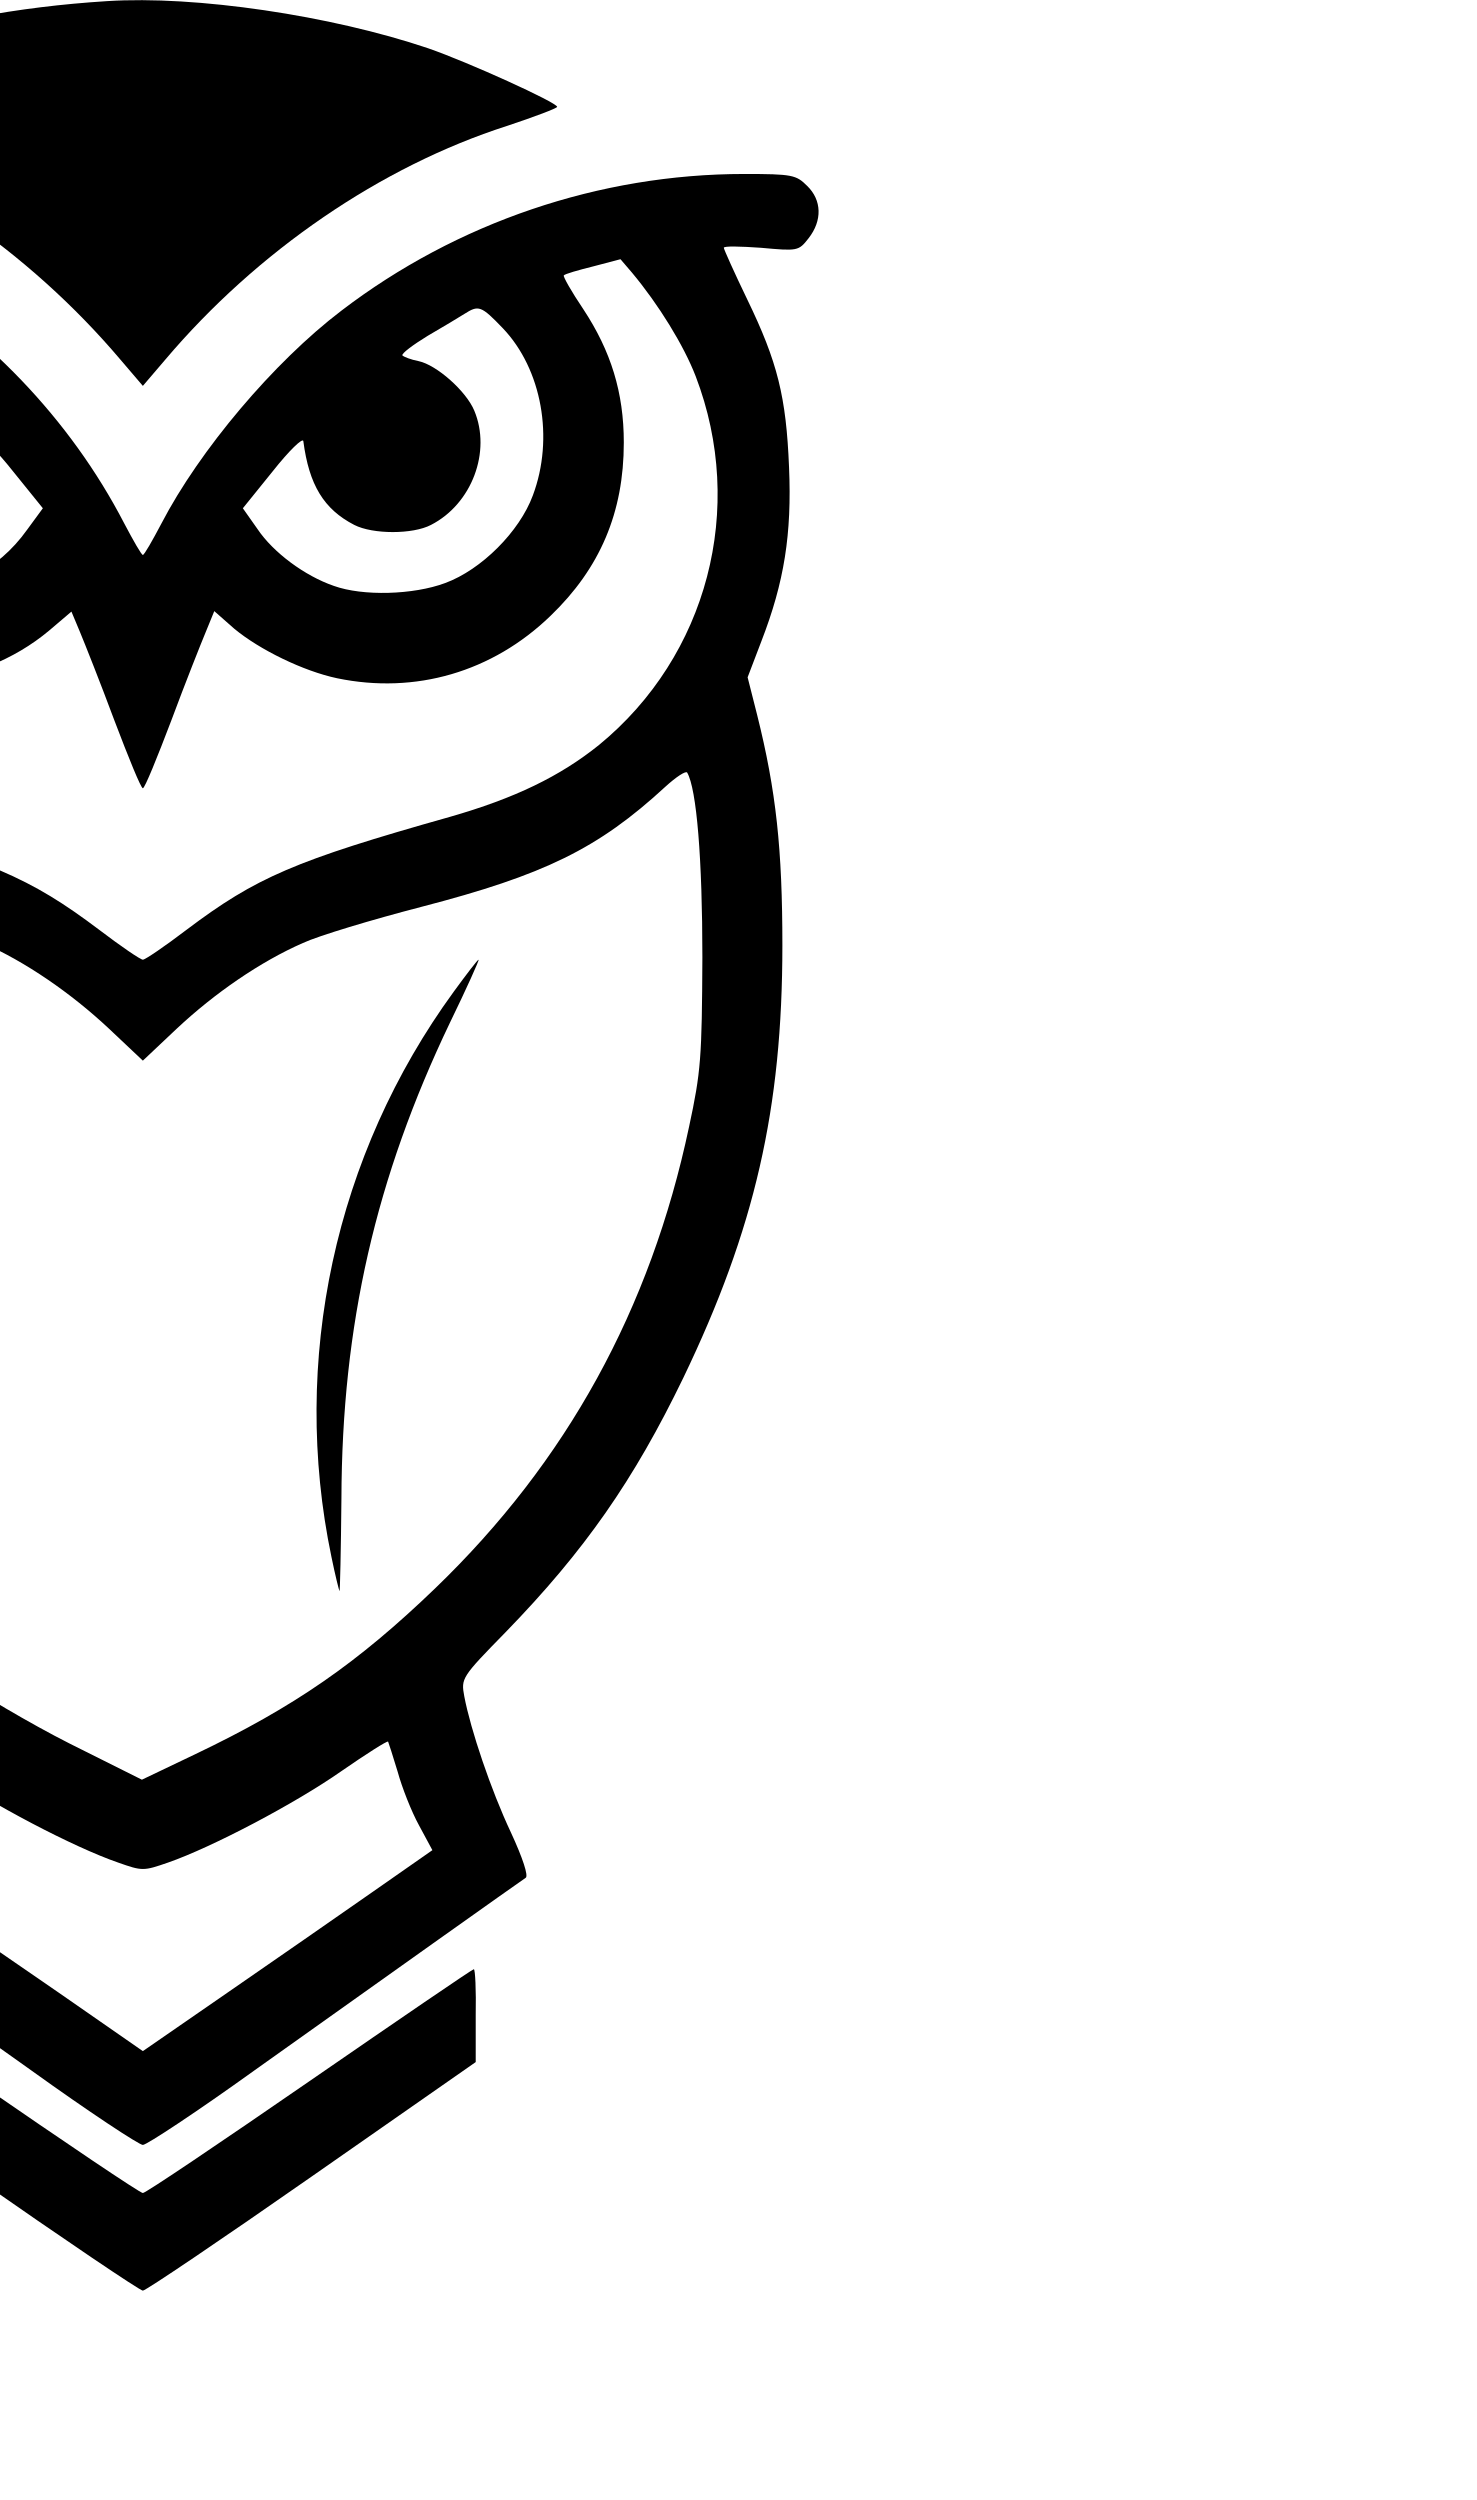
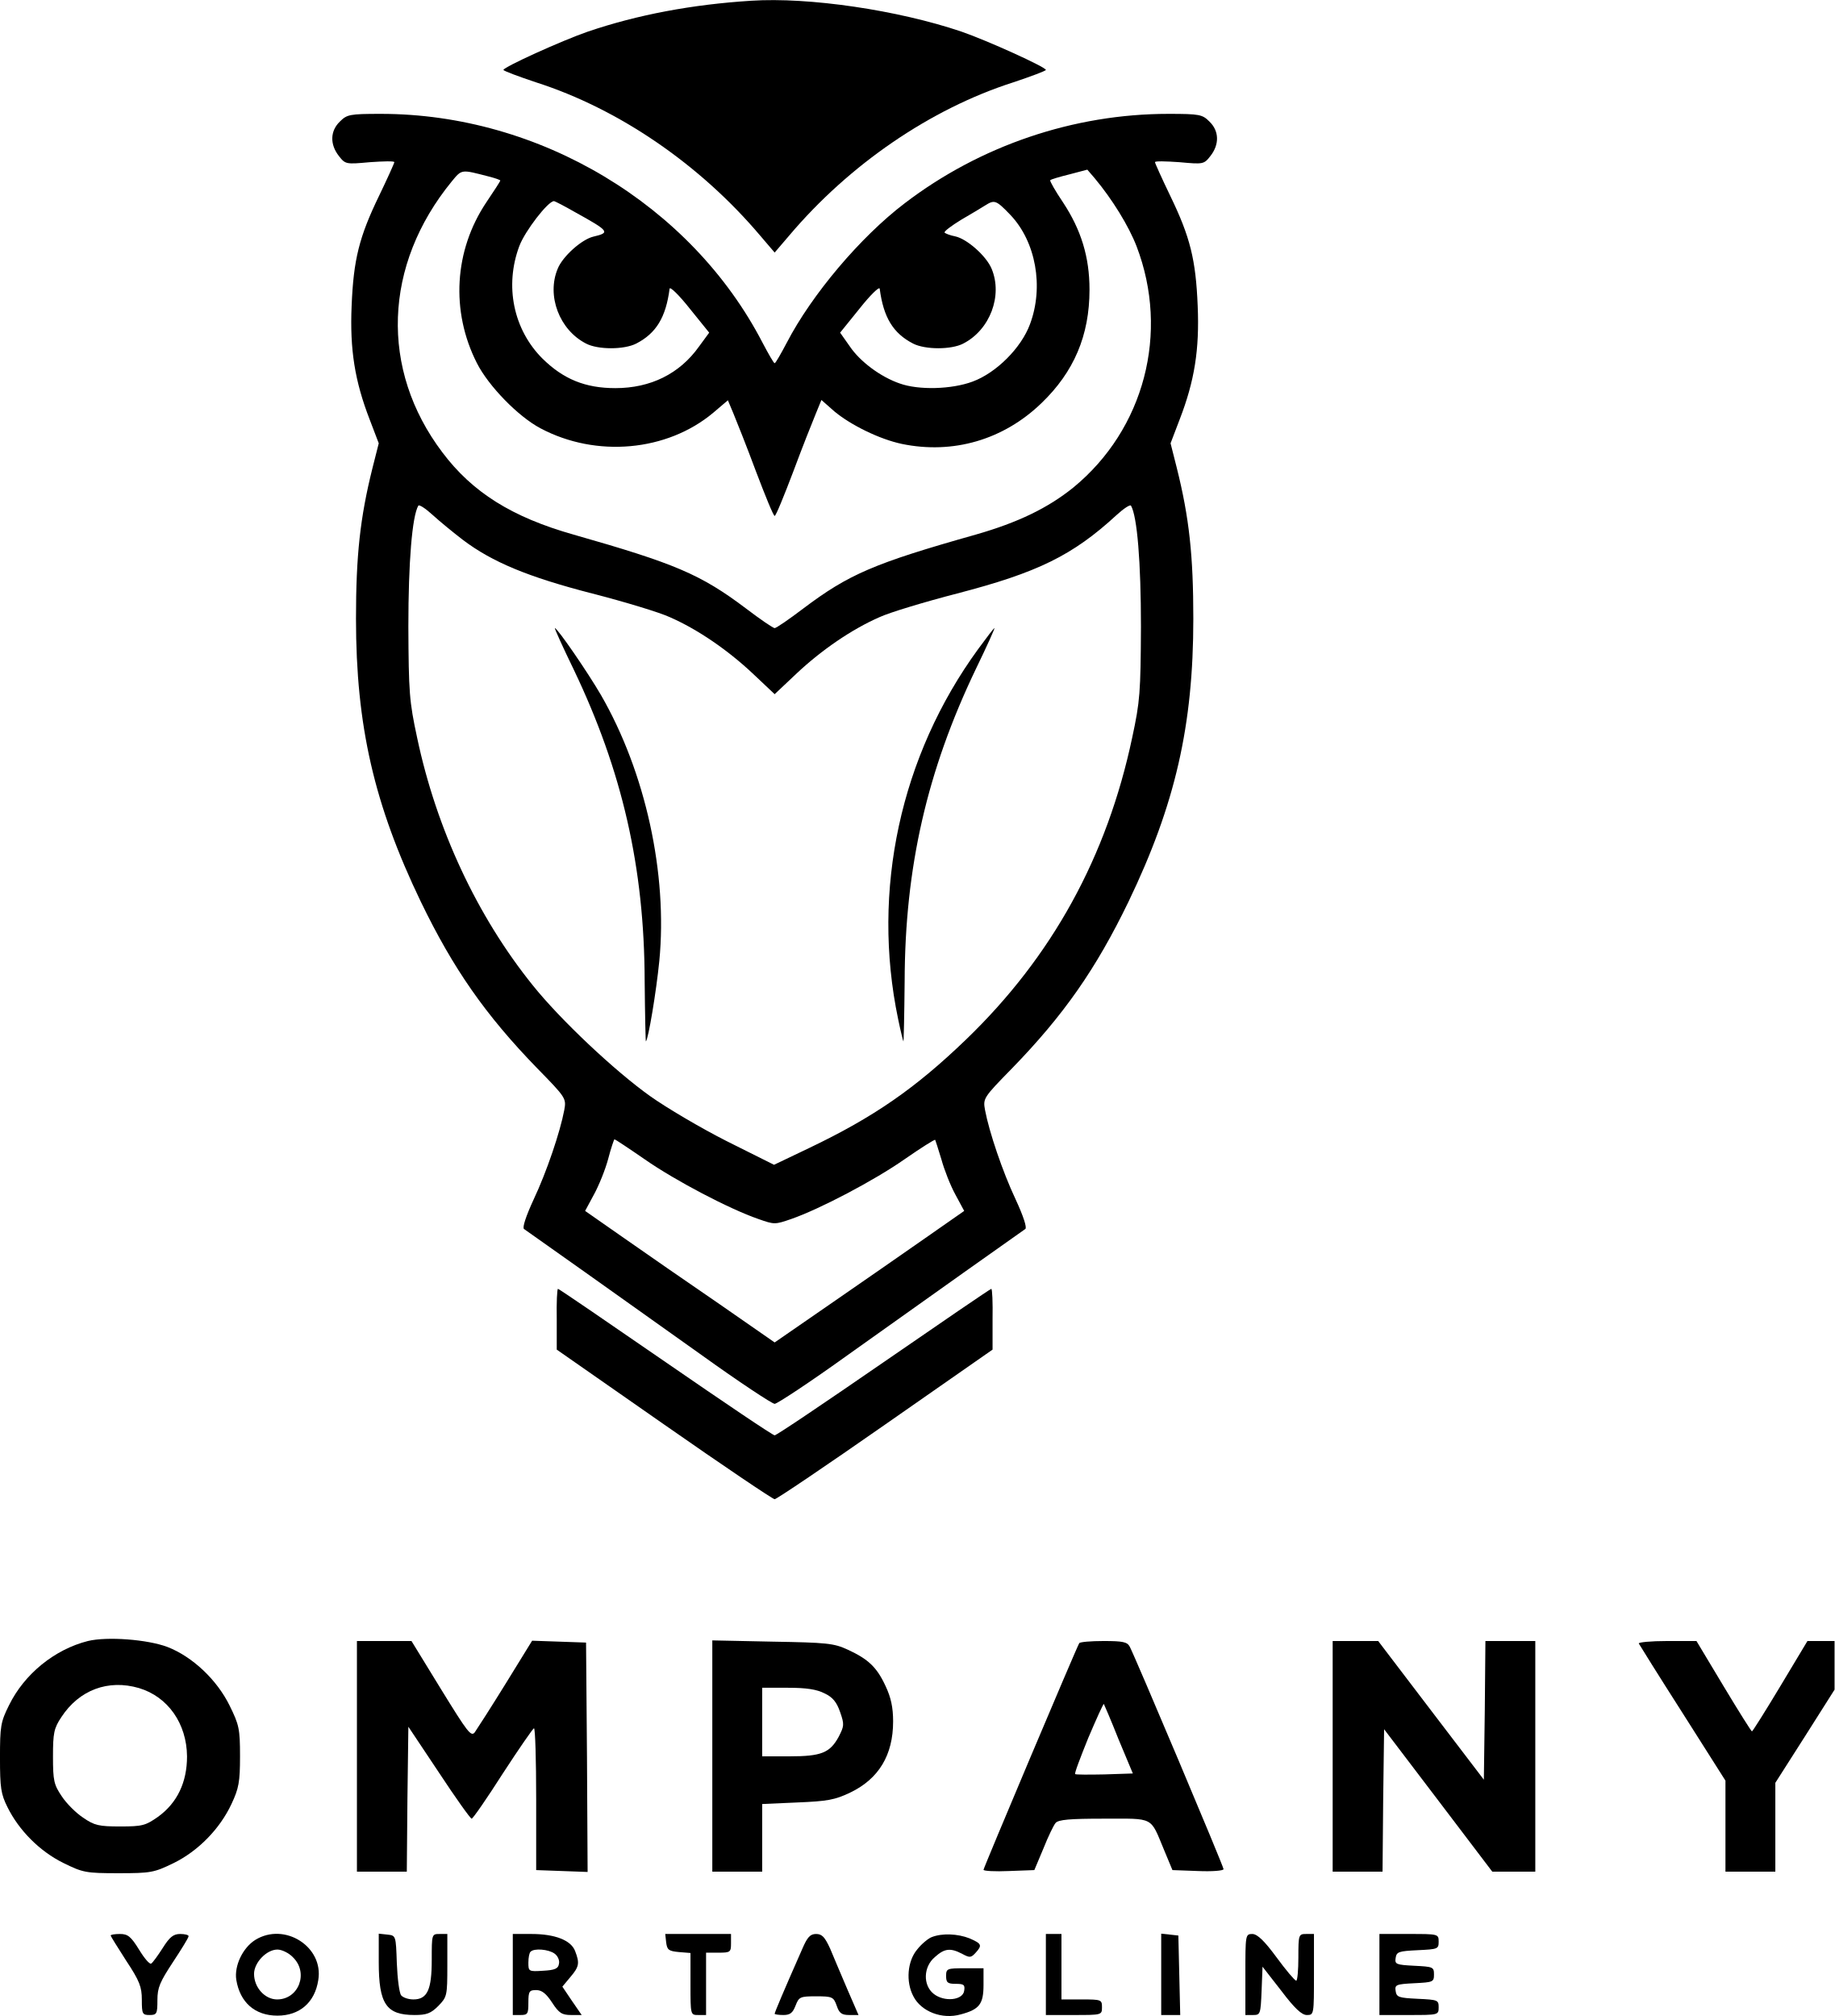
- <svg xmlns="http://www.w3.org/2000/svg" version="1.0" viewBox="280 0 310 525" preserveAspectRatio="xMidYMid meet">
-   <g transform="translate(0,763.5353) scale(0.1,-0.1)" fill="currentColor" stroke="none">
-     <path d="M3025 7633 c-190 -12 -365 -45 -524 -99 -84 -29 -271 -114 -271 -123 0 -3 48 -21 105 -40 265 -85 525 -263 718 -491 l47 -55 47 55 c193 228 453 406 718 491 57 19 105 37 105 40 0 9 -187 94 -271 123 -204 69 -489 111 -674 99z" />
-     <path d="M1705 7245 c-31 -30 -32 -73 -3 -110 21 -27 23 -27 100 -20 43 3 78 4 78 0 0 -3 -22 -52 -49 -108 -64 -132 -82 -205 -88 -353 -6 -140 10 -241 58 -365 l29 -76 -20 -79 c-40 -160 -53 -282 -53 -484 0 -343 58 -596 208 -908 104 -215 207 -363 373 -534 93 -95 94 -97 87 -135 -13 -69 -56 -197 -98 -286 -25 -54 -37 -91 -31 -95 15 -10 312 -221 569 -404 121 -87 227 -157 235 -157 8 0 114 70 235 157 257 183 554 394 569 404 6 4 -6 41 -31 95 -42 89 -85 217 -98 286 -7 38 -6 40 87 135 166 171 269 319 373 534 150 312 208 565 208 908 0 202 -13 324 -53 484 l-20 79 29 76 c48 124 64 225 58 365 -6 148 -24 221 -88 353 -27 56 -49 105 -49 108 0 4 35 3 78 0 77 -7 79 -7 100 20 29 37 28 80 -3 110 -23 23 -31 25 -132 25 -304 0 -604 -102 -846 -287 -142 -108 -298 -293 -378 -447 -19 -36 -36 -66 -39 -66 -3 0 -20 30 -39 66 -229 442 -715 734 -1224 734 -101 0 -109 -2 -132 -25z m478 -176 c20 -5 37 -11 37 -13 0 -2 -20 -33 -45 -70 -103 -154 -115 -349 -30 -516 37 -73 132 -171 204 -209 179 -95 406 -74 554 50 l47 40 18 -43 c10 -24 43 -107 72 -185 30 -79 56 -143 60 -143 4 0 30 64 60 143 29 78 62 161 72 185 l18 44 42 -37 c53 -44 145 -89 216 -104 164 -34 326 13 448 131 104 100 154 217 154 364 0 105 -27 192 -85 280 -25 37 -43 69 -41 71 2 3 30 11 62 19 l57 15 24 -28 c56 -67 109 -153 134 -218 106 -277 25 -587 -203 -774 -82 -66 -177 -112 -313 -151 -326 -92 -407 -127 -553 -237 -46 -35 -87 -63 -92 -63 -5 0 -46 28 -92 63 -146 110 -227 144 -553 237 -198 56 -325 136 -421 264 -201 266 -189 601 30 869 33 40 30 39 119 16z m276 -114 c112 -62 114 -66 59 -79 -37 -9 -98 -63 -114 -103 -36 -86 5 -196 91 -240 38 -20 122 -20 161 0 64 33 95 84 107 176 1 8 30 -20 64 -63 l63 -78 -33 -45 c-62 -87 -155 -133 -268 -133 -97 0 -167 29 -234 95 -93 93 -122 233 -74 361 18 48 92 144 111 144 3 0 34 -16 67 -35z m1397 -9 c82 -86 108 -231 63 -351 -28 -76 -108 -156 -184 -184 -67 -25 -173 -28 -234 -6 -61 21 -127 70 -160 119 l-31 44 63 78 c34 43 63 71 64 63 12 -92 43 -143 107 -176 39 -20 123 -20 161 0 86 44 127 154 91 240 -17 41 -79 96 -117 104 -16 3 -31 9 -34 12 -2 4 22 22 53 41 31 18 66 39 77 46 30 19 35 18 81 -30z m-1756 -1043 c94 -71 209 -119 415 -172 105 -27 217 -61 249 -76 89 -39 185 -105 265 -180 l71 -67 71 67 c80 75 176 141 265 180 32 15 145 49 249 76 258 67 371 122 512 252 23 21 43 34 46 30 20 -34 32 -182 32 -388 -1 -211 -3 -240 -28 -356 -81 -383 -257 -703 -533 -969 -163 -157 -296 -249 -503 -348 l-113 -54 -152 76 c-83 42 -193 107 -245 144 -114 81 -289 246 -377 356 -178 221 -309 501 -371 795 -25 116 -27 145 -28 356 0 206 12 354 32 388 3 4 23 -9 46 -30 23 -21 67 -57 97 -80z m584 -1988 c96 -67 271 -159 364 -191 51 -18 53 -18 105 0 92 32 267 124 364 192 52 36 96 64 98 62 1 -2 10 -30 20 -63 9 -33 29 -84 45 -113 l28 -52 -126 -88 c-70 -49 -207 -144 -304 -211 l-178 -123 -177 123 c-98 67 -235 162 -305 211 l-126 88 28 52 c16 29 37 81 46 115 9 35 19 63 20 63 2 0 46 -29 98 -65z" />
-     <path d="M2455 5488 c156 -326 227 -635 228 -1000 1 -108 3 -196 4 -194 8 8 33 158 43 258 27 279 -44 605 -187 853 -43 74 -140 215 -148 215 -2 0 25 -60 60 -132z" />
-     <path d="M3753 5553 c-250 -343 -343 -775 -257 -1187 8 -39 16 -71 17 -72 1 -2 3 86 4 194 1 365 72 674 228 1000 35 72 62 132 60 132 -2 0 -25 -30 -52 -67z" />
-     <path d="M2401 3403 l0 -98 344 -240 c189 -132 349 -240 355 -240 6 0 166 108 355 240 l344 240 0 98 c1 53 -1 97 -4 97 -3 0 -158 -106 -345 -235 -187 -129 -344 -235 -350 -235 -6 0 -163 106 -350 235 -187 129 -342 235 -345 235 -3 0 -5 -44 -4 -97z" />
-     <path d="M0 2306 l0 -74 43 -10 c24 -6 63 -26 87 -43 l44 -32 52 59 c38 42 50 62 42 71 -36 44 -177 103 -245 103 -22 0 -23 -4 -23 -74z" />
-     <path d="M897 2370 c-107 -27 -204 -106 -253 -206 -27 -54 -29 -68 -29 -169 0 -96 3 -116 24 -158 37 -75 104 -142 179 -179 63 -31 72 -33 177 -33 104 0 114 2 176 32 80 39 150 111 187 191 23 49 27 70 27 152 0 88 -3 101 -33 162 -41 84 -120 158 -200 189 -64 24 -193 34 -255 19z m164 -151 c93 -28 153 -114 154 -219 0 -83 -31 -149 -93 -194 -40 -28 -50 -31 -121 -31 -68 0 -83 3 -119 28 -23 15 -54 46 -69 69 -25 37 -28 50 -28 127 0 76 3 91 27 127 57 87 150 122 249 93z" />
-     <path d="M1760 2000 l0 -370 80 0 80 0 2 233 3 232 98 -147 c54 -82 101 -148 105 -148 4 0 49 65 100 145 52 80 97 145 100 145 4 0 7 -102 7 -227 l0 -228 83 -3 82 -3 -2 368 -3 368 -86 3 -87 3 -85 -138 c-47 -76 -92 -146 -99 -156 -12 -15 -23 0 -108 138 l-95 155 -87 0 -88 0 0 -370z" />
-     <path d="M2900 2001 l0 -371 80 0 80 0 0 109 0 108 113 5 c96 4 120 8 170 32 91 44 137 120 137 228 0 45 -7 77 -24 113 -28 61 -56 87 -121 117 -45 21 -68 23 -242 26 l-193 4 0 -371z m360 201 c26 -12 39 -28 50 -60 14 -40 13 -45 -5 -80 -28 -51 -56 -62 -157 -62 l-88 0 0 110 0 110 83 0 c58 0 92 -5 117 -18z" />
-     <path d="M4077 2363 c-10 -17 -307 -721 -307 -727 0 -4 37 -6 82 -4 l81 3 29 69 c15 38 33 75 39 82 9 11 46 14 155 14 163 0 148 8 193 -100 l27 -65 82 -3 c45 -2 82 1 82 6 0 9 -283 680 -301 714 -8 15 -22 18 -84 18 -40 0 -76 -3 -78 -7z m126 -308 l46 -110 -91 -3 c-50 -1 -92 -1 -94 1 -3 2 17 54 42 116 26 61 48 110 50 109 1 -2 23 -52 47 -113z" />
-     <path d="M4890 2000 l0 -370 80 0 80 0 2 228 3 229 174 -229 173 -228 69 0 69 0 0 370 0 370 -80 0 -80 0 -2 -222 -3 -223 -170 223 -169 222 -73 0 -73 0 0 -370z" />
-     <path d="M5872 2362 c2 -4 65 -105 141 -224 l137 -216 0 -146 0 -146 80 0 80 0 0 143 0 142 140 220 c77 120 140 223 140 227 0 4 -40 8 -89 8 l-88 0 -87 -145 c-48 -80 -89 -145 -91 -145 -2 0 -43 65 -91 145 l-87 145 -94 0 c-52 0 -93 -4 -91 -8z" />
-     <path d="M125 1814 c-27 -19 -67 -37 -87 -40 l-38 -7 0 -75 0 -75 52 6 c64 8 163 55 203 97 l29 30 -49 50 c-27 28 -52 50 -55 49 -3 0 -27 -16 -55 -35z" />
-     <path d="M970 1425 c0 -2 23 -39 50 -81 43 -65 50 -84 50 -125 0 -46 2 -49 25 -49 23 0 25 4 25 48 0 40 8 58 50 122 27 41 50 78 50 83 0 4 -12 7 -27 7 -22 0 -34 -10 -56 -45 -16 -25 -32 -47 -37 -50 -5 -3 -22 17 -39 45 -26 42 -36 50 -61 50 -16 0 -30 -2 -30 -5z" />
-     <path d="M1434 1411 c-40 -25 -68 -83 -61 -128 12 -73 60 -115 132 -115 71 0 120 42 131 114 18 107 -108 187 -202 129z m121 -56 c51 -50 18 -135 -51 -135 -39 0 -74 38 -74 82 0 36 40 78 75 78 14 0 37 -11 50 -25z" />
-     <path d="M1830 1340 c0 -135 24 -170 115 -170 38 0 52 5 76 29 28 29 29 32 29 130 l0 101 -25 0 c-25 0 -25 -1 -25 -83 0 -96 -14 -127 -59 -127 -16 0 -33 6 -39 13 -6 7 -12 53 -14 103 -3 89 -3 89 -30 92 l-28 3 0 -91z" />
-     <path d="M2260 1300 l0 -130 25 0 c23 0 25 4 25 40 0 36 3 40 25 40 18 0 32 -11 51 -40 22 -34 32 -40 61 -40 l34 0 -31 45 -31 46 25 30 c29 34 31 45 16 84 -13 35 -65 55 -140 55 l-60 0 0 -130z m134 67 c10 -7 17 -22 14 -33 -2 -15 -13 -20 -51 -22 -46 -3 -47 -2 -47 26 0 16 3 32 7 35 11 12 58 8 77 -6z" />
-     <path d="M2752 1403 c3 -24 8 -28 41 -31 l37 -3 0 -100 c0 -99 0 -99 25 -99 l25 0 0 100 0 100 40 0 c38 0 40 2 40 30 l0 30 -106 0 -105 0 3 -27z" />
-     <path d="M3189 1383 c-61 -138 -89 -205 -89 -209 0 -2 13 -4 28 -4 22 0 30 7 39 30 11 28 14 30 66 30 52 0 56 -2 66 -30 8 -24 16 -30 40 -30 l30 0 -36 83 c-19 45 -44 103 -55 130 -17 37 -26 47 -45 47 -19 0 -28 -10 -44 -47z" />
-     <path d="M3604 1420 c-11 -4 -33 -22 -47 -40 -31 -37 -37 -103 -12 -150 25 -49 92 -75 152 -58 60 16 73 33 73 95 l0 53 -60 0 c-57 0 -60 -1 -60 -25 0 -21 5 -25 31 -25 26 0 30 -3 27 -22 -4 -31 -64 -37 -98 -10 -35 28 -33 87 4 118 31 28 50 30 88 10 24 -13 28 -12 42 3 23 25 20 30 -19 47 -38 15 -88 17 -121 4z" />
-     <path d="M3970 1300 l0 -130 90 0 c89 0 90 0 90 25 0 24 -2 25 -65 25 l-65 0 0 105 0 105 -25 0 -25 0 0 -130z" />
-     <path d="M4340 1301 l0 -131 30 0 31 0 -3 128 -3 127 -27 3 -28 3 0 -130z" />
-     <path d="M4610 1300 l0 -130 25 0 c23 0 24 3 27 78 l3 77 60 -77 c43 -57 66 -78 82 -78 23 0 23 1 23 130 l0 130 -25 0 c-24 0 -25 -2 -25 -75 0 -41 -3 -75 -7 -75 -5 1 -33 34 -63 75 -39 53 -61 74 -77 75 -23 0 -23 -2 -23 -130z" />
-     <path d="M5040 1300 l0 -130 95 0 c94 0 95 0 95 25 0 23 -3 24 -67 27 -61 3 -68 5 -71 25 -3 20 1 22 60 25 60 3 63 4 63 28 0 24 -3 25 -63 28 -59 3 -63 5 -60 25 3 20 10 22 71 25 64 3 67 4 67 27 0 25 -1 25 -95 25 l-95 0 0 -130z" />
+ <svg xmlns="http://www.w3.org/2000/svg" version="1.0" width="588.496pt" height="646.852pt" viewBox="0 0 588.496 646.852" preserveAspectRatio="xMidYMid meet">
+   <g transform="translate(-11.50443,763.5353) scale(0.1,-0.1)" fill="currentColor" stroke="none">
+     <path d="M2525 7633 c-190 -12 -365 -45 -524 -99 -84 -29 -271 -114 -271 -123 0 -3 48 -21 105 -40 265 -85 525 -263 718 -491 l47 -55 47 55 c193 228 453 406 718 491 57 19 105 37 105 40 0 9 -187 94 -271 123 -204 69 -489 111 -674 99z" />
+     <path d="M1205 7245 c-31 -30 -32 -73 -3 -110 21 -27 23 -27 100 -20 43 3 78 4 78 0 0 -3 -22 -52 -49 -108 -64 -132 -82 -205 -88 -353 -6 -140 10 -241 58 -365 l29 -76 -20 -79 c-40 -160 -53 -282 -53 -484 0 -343 58 -596 208 -908 104 -215 207 -363 373 -534 93 -95 94 -97 87 -135 -13 -69 -56 -197 -98 -286 -25 -54 -37 -91 -31 -95 15 -10 312 -221 569 -404 121 -87 227 -157 235 -157 8 0 114 70 235 157 257 183 554 394 569 404 6 4 -6 41 -31 95 -42 89 -85 217 -98 286 -7 38 -6 40 87 135 166 171 269 319 373 534 150 312 208 565 208 908 0 202 -13 324 -53 484 l-20 79 29 76 c48 124 64 225 58 365 -6 148 -24 221 -88 353 -27 56 -49 105 -49 108 0 4 35 3 78 0 77 -7 79 -7 100 20 29 37 28 80 -3 110 -23 23 -31 25 -132 25 -304 0 -604 -102 -846 -287 -142 -108 -298 -293 -378 -447 -19 -36 -36 -66 -39 -66 -3 0 -20 30 -39 66 -229 442 -715 734 -1224 734 -101 0 -109 -2 -132 -25z m478 -176 c20 -5 37 -11 37 -13 0 -2 -20 -33 -45 -70 -103 -154 -115 -349 -30 -516 37 -73 132 -171 204 -209 179 -95 406 -74 554 50 l47 40 18 -43 c10 -24 43 -107 72 -185 30 -79 56 -143 60 -143 4 0 30 64 60 143 29 78 62 161 72 185 l18 44 42 -37 c53 -44 145 -89 216 -104 164 -34 326 13 448 131 104 100 154 217 154 364 0 105 -27 192 -85 280 -25 37 -43 69 -41 71 2 3 30 11 62 19 l57 15 24 -28 c56 -67 109 -153 134 -218 106 -277 25 -587 -203 -774 -82 -66 -177 -112 -313 -151 -326 -92 -407 -127 -553 -237 -46 -35 -87 -63 -92 -63 -5 0 -46 28 -92 63 -146 110 -227 144 -553 237 -198 56 -325 136 -421 264 -201 266 -189 601 30 869 33 40 30 39 119 16z m276 -114 c112 -62 114 -66 59 -79 -37 -9 -98 -63 -114 -103 -36 -86 5 -196 91 -240 38 -20 122 -20 161 0 64 33 95 84 107 176 1 8 30 -20 64 -63 l63 -78 -33 -45 c-62 -87 -155 -133 -268 -133 -97 0 -167 29 -234 95 -93 93 -122 233 -74 361 18 48 92 144 111 144 3 0 34 -16 67 -35z m1397 -9 c82 -86 108 -231 63 -351 -28 -76 -108 -156 -184 -184 -67 -25 -173 -28 -234 -6 -61 21 -127 70 -160 119 l-31 44 63 78 c34 43 63 71 64 63 12 -92 43 -143 107 -176 39 -20 123 -20 161 0 86 44 127 154 91 240 -17 41 -79 96 -117 104 -16 3 -31 9 -34 12 -2 4 22 22 53 41 31 18 66 39 77 46 30 19 35 18 81 -30z m-1756 -1043 c94 -71 209 -119 415 -172 105 -27 217 -61 249 -76 89 -39 185 -105 265 -180 l71 -67 71 67 c80 75 176 141 265 180 32 15 145 49 249 76 258 67 371 122 512 252 23 21 43 34 46 30 20 -34 32 -182 32 -388 -1 -211 -3 -240 -28 -356 -81 -383 -257 -703 -533 -969 -163 -157 -296 -249 -503 -348 l-113 -54 -152 76 c-83 42 -193 107 -245 144 -114 81 -289 246 -377 356 -178 221 -309 501 -371 795 -25 116 -27 145 -28 356 0 206 12 354 32 388 3 4 23 -9 46 -30 23 -21 67 -57 97 -80z m584 -1988 c96 -67 271 -159 364 -191 51 -18 53 -18 105 0 92 32 267 124 364 192 52 36 96 64 98 62 1 -2 10 -30 20 -63 9 -33 29 -84 45 -113 l28 -52 -126 -88 c-70 -49 -207 -144 -304 -211 l-178 -123 -177 123 c-98 67 -235 162 -305 211 l-126 88 28 52 c16 29 37 81 46 115 9 35 19 63 20 63 2 0 46 -29 98 -65z" />
+     <path d="M1955 5488 c156 -326 227 -635 228 -1000 1 -108 3 -196 4 -194 8 8 33 158 43 258 27 279 -44 605 -187 853 -43 74 -140 215 -148 215 -2 0 25 -60 60 -132z" />
+     <path d="M3253 5553 c-250 -343 -343 -775 -257 -1187 8 -39 16 -71 17 -72 1 -2 3 86 4 194 1 365 72 674 228 1000 35 72 62 132 60 132 -2 0 -25 -30 -52 -67z" />
+     <path d="M1901 3403 l0 -98 344 -240 c189 -132 349 -240 355 -240 6 0 166 108 355 240 l344 240 0 98 c1 53 -1 97 -4 97 -3 0 -158 -106 -345 -235 -187 -129 -344 -235 -350 -235 -6 0 -163 106 -350 235 -187 129 -342 235 -345 235 -3 0 -5 -44 -4 -97z" />
+     <path d="M397 2370 c-107 -27 -204 -106 -253 -206 -27 -54 -29 -68 -29 -169 0 -96 3 -116 24 -158 37 -75 104 -142 179 -179 63 -31 72 -33 177 -33 104 0 114 2 176 32 80 39 150 111 187 191 23 49 27 70 27 152 0 88 -3 101 -33 162 -41 84 -120 158 -200 189 -64 24 -193 34 -255 19z m164 -151 c93 -28 153 -114 154 -219 0 -83 -31 -149 -93 -194 -40 -28 -50 -31 -121 -31 -68 0 -83 3 -119 28 -23 15 -54 46 -69 69 -25 37 -28 50 -28 127 0 76 3 91 27 127 57 87 150 122 249 93z" />
+     <path d="M1260 2000 l0 -370 80 0 80 0 2 233 3 232 98 -147 c54 -82 101 -148 105 -148 4 0 49 65 100 145 52 80 97 145 100 145 4 0 7 -102 7 -227 l0 -228 83 -3 82 -3 -2 368 -3 368 -86 3 -87 3 -85 -138 c-47 -76 -92 -146 -99 -156 -12 -15 -23 0 -108 138 l-95 155 -87 0 -88 0 0 -370z" />
+     <path d="M2400 2001 l0 -371 80 0 80 0 0 109 0 108 113 5 c96 4 120 8 170 32 91 44 137 120 137 228 0 45 -7 77 -24 113 -28 61 -56 87 -121 117 -45 21 -68 23 -242 26 l-193 4 0 -371z m360 201 c26 -12 39 -28 50 -60 14 -40 13 -45 -5 -80 -28 -51 -56 -62 -157 -62 l-88 0 0 110 0 110 83 0 c58 0 92 -5 117 -18z" />
+     <path d="M3577 2363 c-10 -17 -307 -721 -307 -727 0 -4 37 -6 82 -4 l81 3 29 69 c15 38 33 75 39 82 9 11 46 14 155 14 163 0 148 8 193 -100 l27 -65 82 -3 c45 -2 82 1 82 6 0 9 -283 680 -301 714 -8 15 -22 18 -84 18 -40 0 -76 -3 -78 -7z m126 -308 l46 -110 -91 -3 c-50 -1 -92 -1 -94 1 -3 2 17 54 42 116 26 61 48 110 50 109 1 -2 23 -52 47 -113z" />
+     <path d="M4390 2000 l0 -370 80 0 80 0 2 228 3 229 174 -229 173 -228 69 0 69 0 0 370 0 370 -80 0 -80 0 -2 -222 -3 -223 -170 223 -169 222 -73 0 -73 0 0 -370z" />
+     <path d="M5372 2362 c2 -4 65 -105 141 -224 l137 -216 0 -146 0 -146 80 0 80 0 0 143 0 142 95 149 95 150 0 78 0 78 -44 0 -43 0 -87 -145 c-48 -80 -89 -145 -91 -145 -2 0 -43 65 -91 145 l-87 145 -94 0 c-52 0 -93 -4 -91 -8z" />
+     <path d="M470 1425 c0 -2 23 -39 50 -81 43 -65 50 -84 50 -125 0 -46 2 -49 25 -49 23 0 25 4 25 48 0 40 8 58 50 122 27 41 50 78 50 83 0 4 -12 7 -27 7 -22 0 -34 -10 -56 -45 -16 -25 -32 -47 -37 -50 -5 -3 -22 17 -39 45 -26 42 -36 50 -61 50 -16 0 -30 -2 -30 -5z" />
+     <path d="M934 1411 c-40 -25 -68 -83 -61 -128 12 -73 60 -115 132 -115 71 0 120 42 131 114 18 107 -108 187 -202 129z m121 -56 c51 -50 18 -135 -51 -135 -39 0 -74 38 -74 82 0 36 40 78 75 78 14 0 37 -11 50 -25z" />
+     <path d="M1330 1340 c0 -135 24 -170 115 -170 38 0 52 5 76 29 28 29 29 32 29 130 l0 101 -25 0 c-25 0 -25 -1 -25 -83 0 -96 -14 -127 -59 -127 -16 0 -33 6 -39 13 -6 7 -12 53 -14 103 -3 89 -3 89 -30 92 l-28 3 0 -91z" />
+     <path d="M1760 1300 l0 -130 25 0 c23 0 25 4 25 40 0 36 3 40 25 40 18 0 32 -11 51 -40 22 -34 32 -40 61 -40 l34 0 -31 45 -31 46 25 30 c29 34 31 45 16 84 -13 35 -65 55 -140 55 l-60 0 0 -130z m134 67 c10 -7 17 -22 14 -33 -2 -15 -13 -20 -51 -22 -46 -3 -47 -2 -47 26 0 16 3 32 7 35 11 12 58 8 77 -6z" />
+     <path d="M2252 1403 c3 -24 8 -28 41 -31 l37 -3 0 -100 c0 -99 0 -99 25 -99 l25 0 0 100 0 100 40 0 c38 0 40 2 40 30 l0 30 -106 0 -105 0 3 -27z" />
+     <path d="M2689 1383 c-61 -138 -89 -205 -89 -209 0 -2 13 -4 28 -4 22 0 30 7 39 30 11 28 14 30 66 30 52 0 56 -2 66 -30 8 -24 16 -30 40 -30 l30 0 -36 83 c-19 45 -44 103 -55 130 -17 37 -26 47 -45 47 -19 0 -28 -10 -44 -47z" />
+     <path d="M3104 1420 c-11 -4 -33 -22 -47 -40 -31 -37 -37 -103 -12 -150 25 -49 92 -75 152 -58 60 16 73 33 73 95 l0 53 -60 0 c-57 0 -60 -1 -60 -25 0 -21 5 -25 31 -25 26 0 30 -3 27 -22 -4 -31 -64 -37 -98 -10 -35 28 -33 87 4 118 31 28 50 30 88 10 24 -13 28 -12 42 3 23 25 20 30 -19 47 -38 15 -88 17 -121 4z" />
+     <path d="M3470 1300 l0 -130 90 0 c89 0 90 0 90 25 0 24 -2 25 -65 25 l-65 0 0 105 0 105 -25 0 -25 0 0 -130z" />
+     <path d="M3840 1301 l0 -131 30 0 31 0 -3 128 -3 127 -27 3 -28 3 0 -130z" />
+     <path d="M4110 1300 l0 -130 25 0 c23 0 24 3 27 78 l3 77 60 -77 c43 -57 66 -78 82 -78 23 0 23 1 23 130 l0 130 -25 0 c-24 0 -25 -2 -25 -75 0 -41 -3 -75 -7 -75 -5 1 -33 34 -63 75 -39 53 -61 74 -77 75 -23 0 -23 -2 -23 -130z" />
+     <path d="M4540 1300 l0 -130 95 0 c94 0 95 0 95 25 0 23 -3 24 -67 27 -61 3 -68 5 -71 25 -3 20 1 22 60 25 60 3 63 4 63 28 0 24 -3 25 -63 28 -59 3 -63 5 -60 25 3 20 10 22 71 25 64 3 67 4 67 27 0 25 -1 25 -95 25 l-95 0 0 -130z" />
  </g>
</svg>
